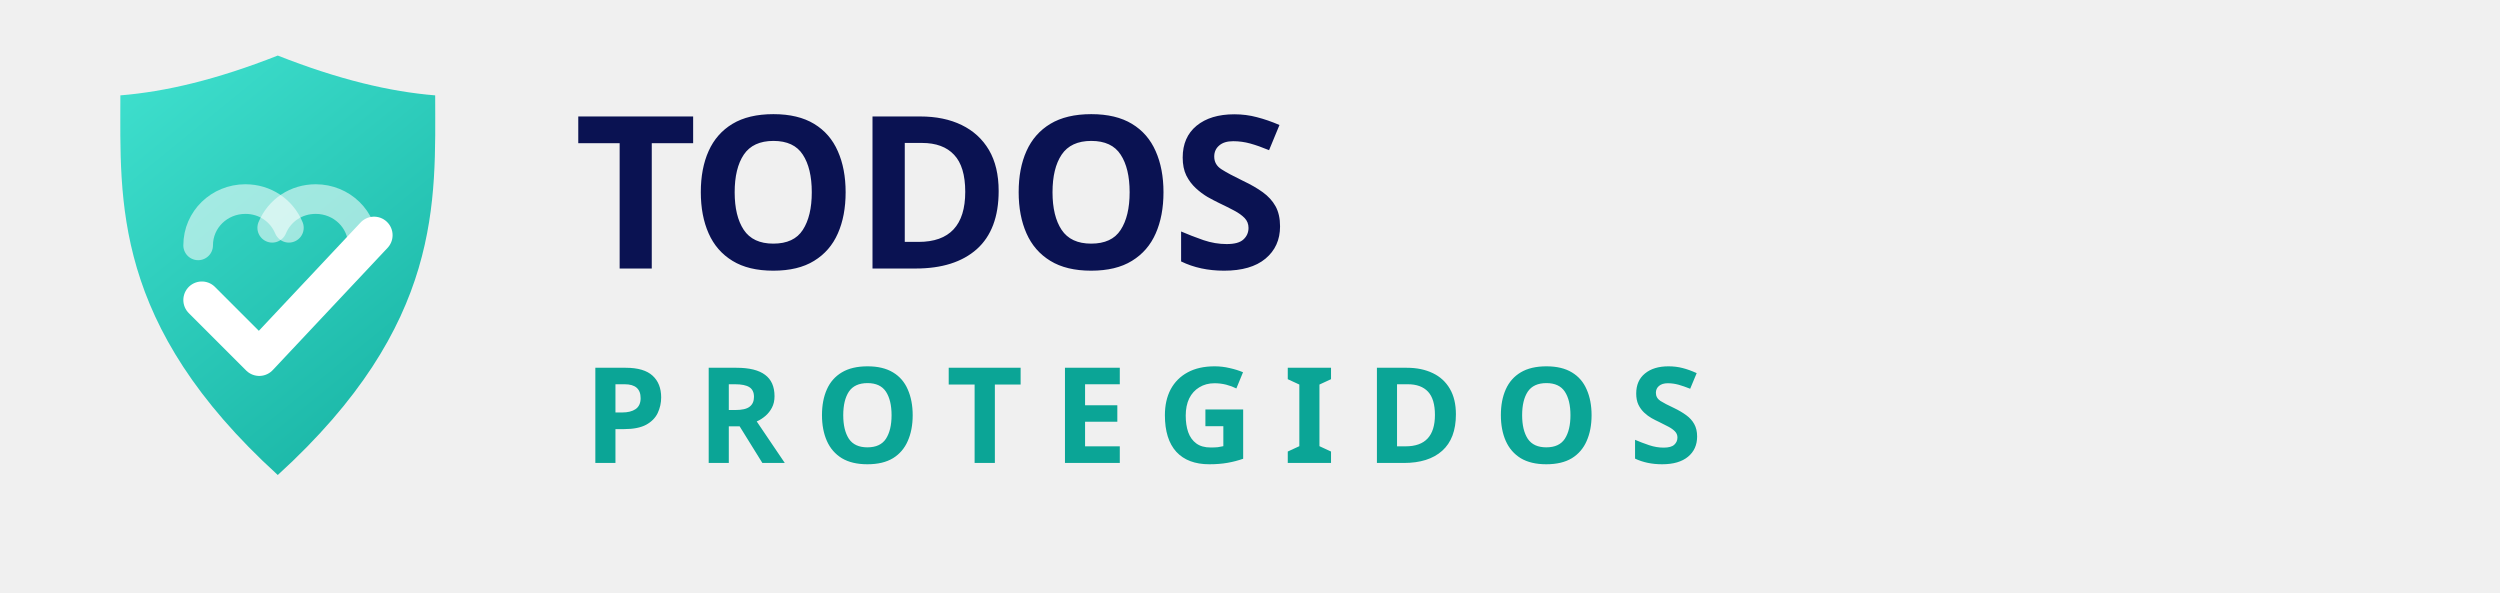
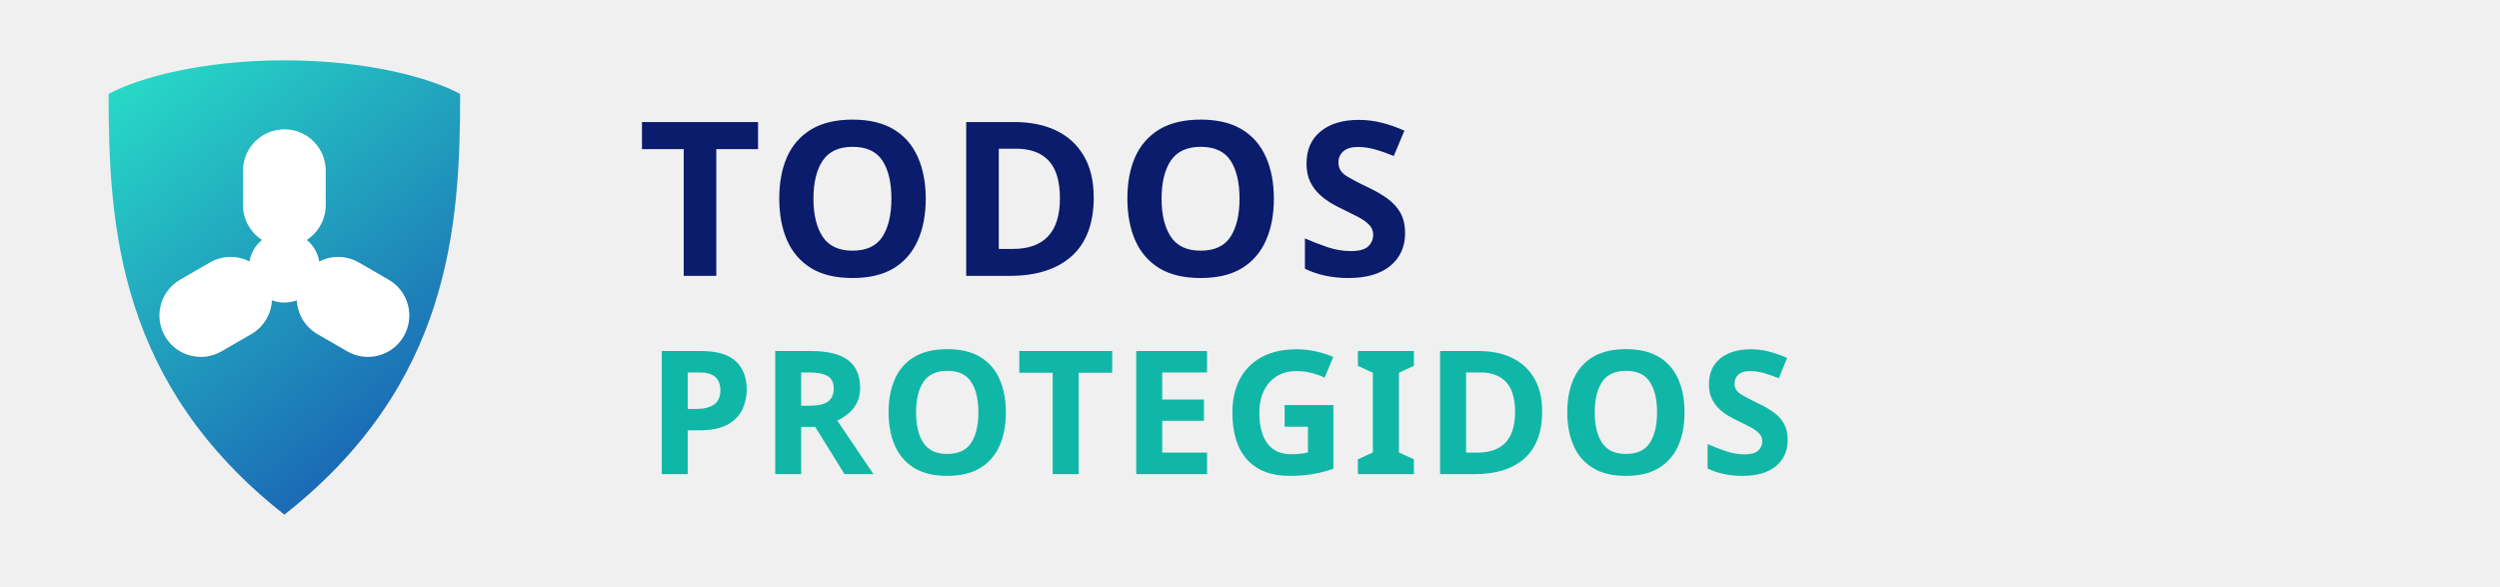
- <svg xmlns="http://www.w3.org/2000/svg" width="270" height="64" viewBox="0 0 270 64" fill="none" role="img" aria-label="Todos Protegidos">
+ <svg xmlns="http://www.w3.org/2000/svg" width="290" height="68" viewBox="0 0 290 68" fill="none" role="img" aria-label="Todos Protegidos">
  <defs>
-     <linearGradient id="tpMarkH" x1="8" y1="6" x2="52" y2="60" gradientUnits="userSpaceOnUse">
-       <stop stop-color="#3FE0CE" />
-       <stop offset="1" stop-color="#0BA596" />
+     <linearGradient id="tpShieldH" x1="10" y1="8" x2="52" y2="60" gradientUnits="userSpaceOnUse">
+       <stop stop-color="#27D8C6" />
+       <stop offset="1" stop-color="#1746B0" />
    </linearGradient>
  </defs>
  <g transform="translate(2,4)">
-     <path d="M28 2c6.6 2.6 12.1 3.9 17 4.3 0 11.4.9 24.7-17 41C10.1 31 11 17.7 11 6.3 15.9 5.9 21.4 4.6 28 2Z" fill="url(#tpMarkH)" />
-     <path d="M19.4 22.5c0-2.8 2.3-5 5.1-5 2.1 0 3.9 1.2 4.7 3.1" stroke="#fff" stroke-width="3.2" stroke-linecap="round" fill="none" opacity=".55" />
-     <path d="M37.2 22.5c0-2.8-2.3-5-5.1-5-2.1 0-3.9 1.2-4.7 3.1" stroke="#fff" stroke-width="3.2" stroke-linecap="round" fill="none" opacity=".55" />
-     <path d="M19.8 28.4 26 34.6 38.4 21.4" stroke="#fff" stroke-width="4" stroke-linecap="round" stroke-linejoin="round" />
+     <path d="M31 3c9.5 0 16.9 2 20.4 3.9 0 15.5-1.2 33.7-20.4 48.8C11.8 40.6 10.6 22.4 10.6 6.9 14.1 5 21.5 3 31 3Z" fill="url(#tpShieldH)" />
+     <g fill="#fff" transform="translate(31,27)">
+       <rect x="-4.8" y="-16" width="9.6" height="13.6" rx="4.8" />
+       <rect x="-4.8" y="-16" width="9.6" height="13.6" rx="4.8" transform="rotate(120)" />
+       <rect x="-4.8" y="-16" width="9.6" height="13.6" rx="4.8" transform="rotate(240)" />
+       <circle r="4.1" />
+     </g>
  </g>
-   <text x="62" y="29" font-family="Poppins, Segoe UI, sans-serif" font-size="23" font-weight="800" letter-spacing="-.5" fill="#0A1252">TODOS</text>
-   <text x="63" y="50" font-family="Poppins, Segoe UI, sans-serif" font-size="14.4" font-weight="700" letter-spacing="3.2" fill="#0BA596">PROTEGIDOS</text>
+   <text x="74" y="32" font-family="Poppins, Segoe UI, sans-serif" font-size="25" font-weight="800" letter-spacing="1" fill="#0A1C6B">TODOS</text>
+   <text x="75" y="55" font-family="Poppins, Segoe UI, sans-serif" font-size="20" font-weight="700" letter-spacing=".6" fill="#11B7A6">PROTEGIDOS</text>
</svg>
